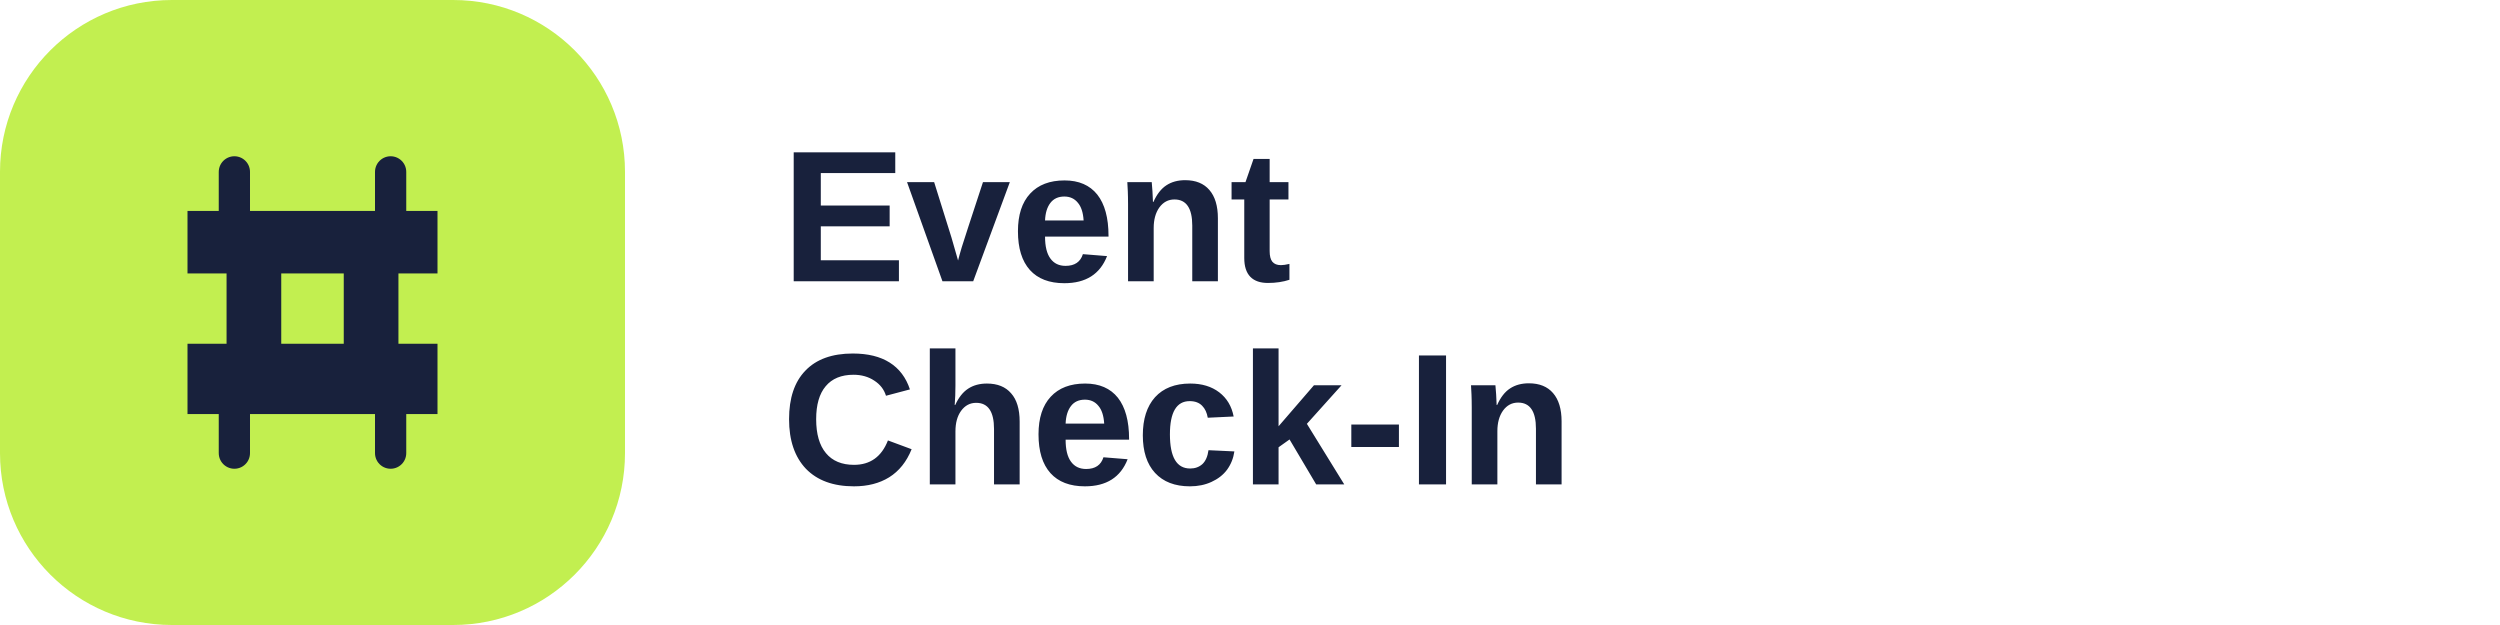
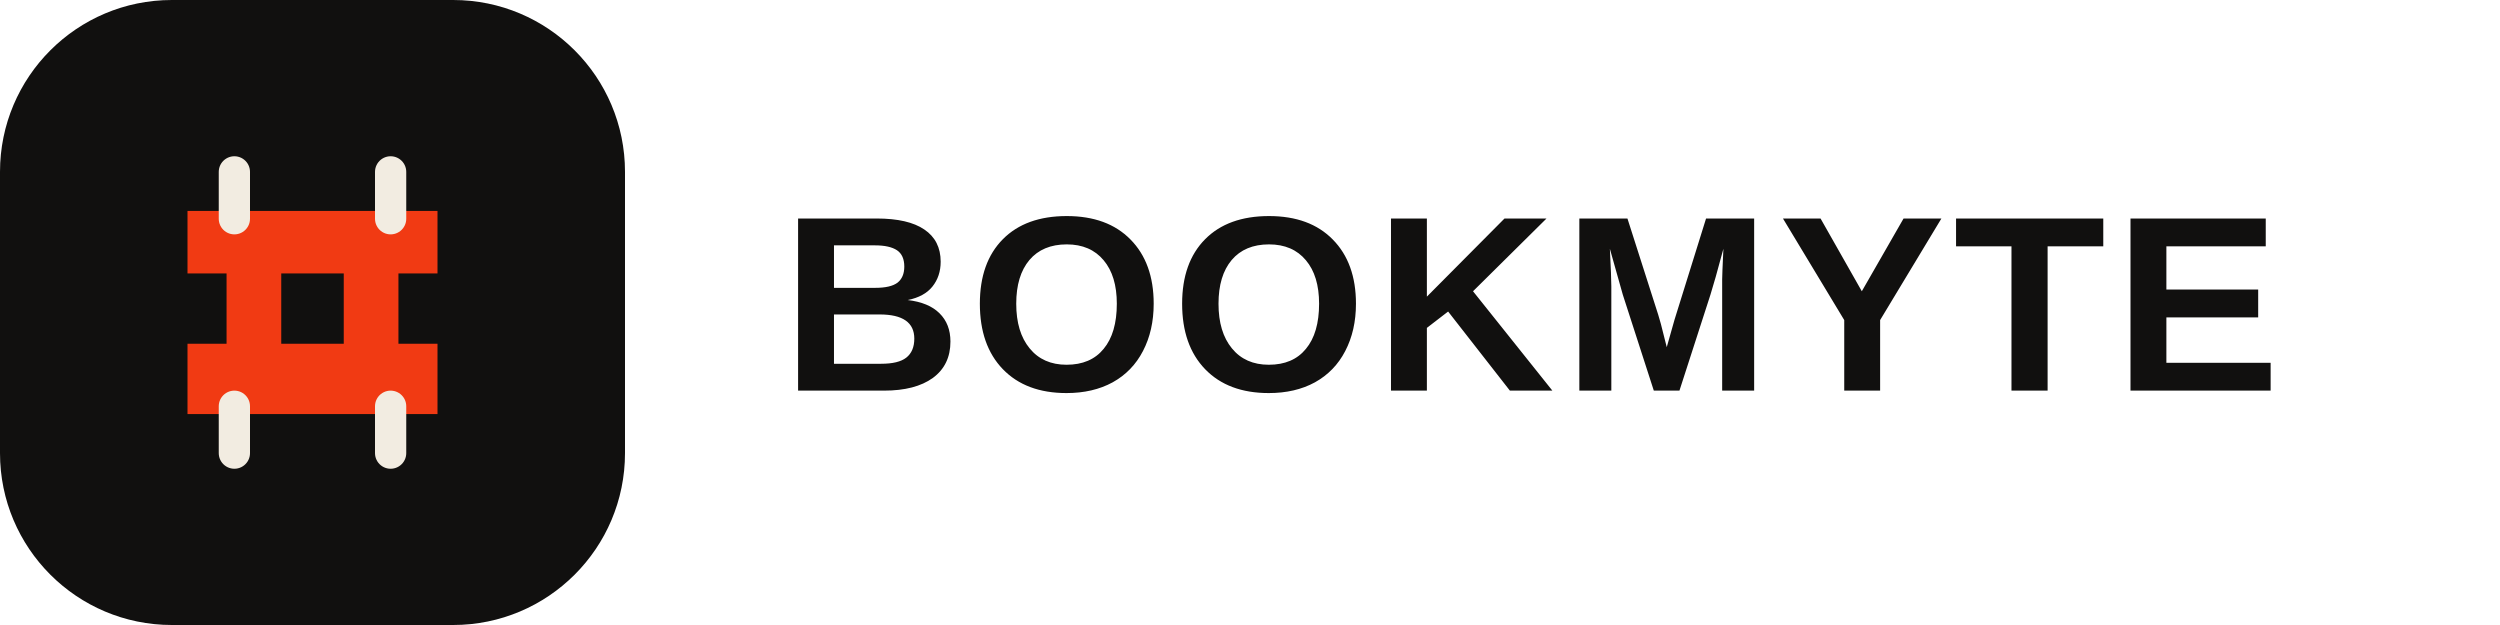
<svg xmlns="http://www.w3.org/2000/svg" width="160" height="40" viewBox="0 0 160 40" fill="none">
-   <rect width="40" height="40" rx="11" fill="#C2EF50" />
-   <path d="M12 13.5H28V17.5H25.5V22H28V26.5H12V22H14.5V17.5H12V13.5Z" fill="#18213C" />
-   <path d="M18 17.5H22V22H18V17.5Z" fill="#C2EF50" />
-   <path d="M15 11V14M25 11V14M15 26V29M25 26V29" stroke="#18213C" stroke-width="2" stroke-linecap="round" />
-   <text x="50" y="18" fill="#18213C" font-family="Arial, sans-serif" font-size="12" font-weight="700">Event</text>
-   <text x="50" y="31" fill="#18213C" font-family="Arial, sans-serif" font-size="12" font-weight="700">Check-In</text>
+   <rect width="40" height="40" rx="11" fill="#11100F" />
+   <path d="M12 13.5H28V17.5H25.5V22H28V26.5H12V22H14.5V17.5H12V13.5Z" fill="#F13A13" />
+   <path d="M18 17.5H22V22H18V17.5Z" fill="#11100F" />
+   <path d="M15 11V14M25 11V14M15 26V29M25 26V29" stroke="#F2ECE1" stroke-width="2" stroke-linecap="round" />
+   <text x="50" y="25" fill="#11100F" font-family="Arial, sans-serif" font-size="16" font-weight="800" letter-spacing="0.5">BOOKMYTE</text>
</svg>
